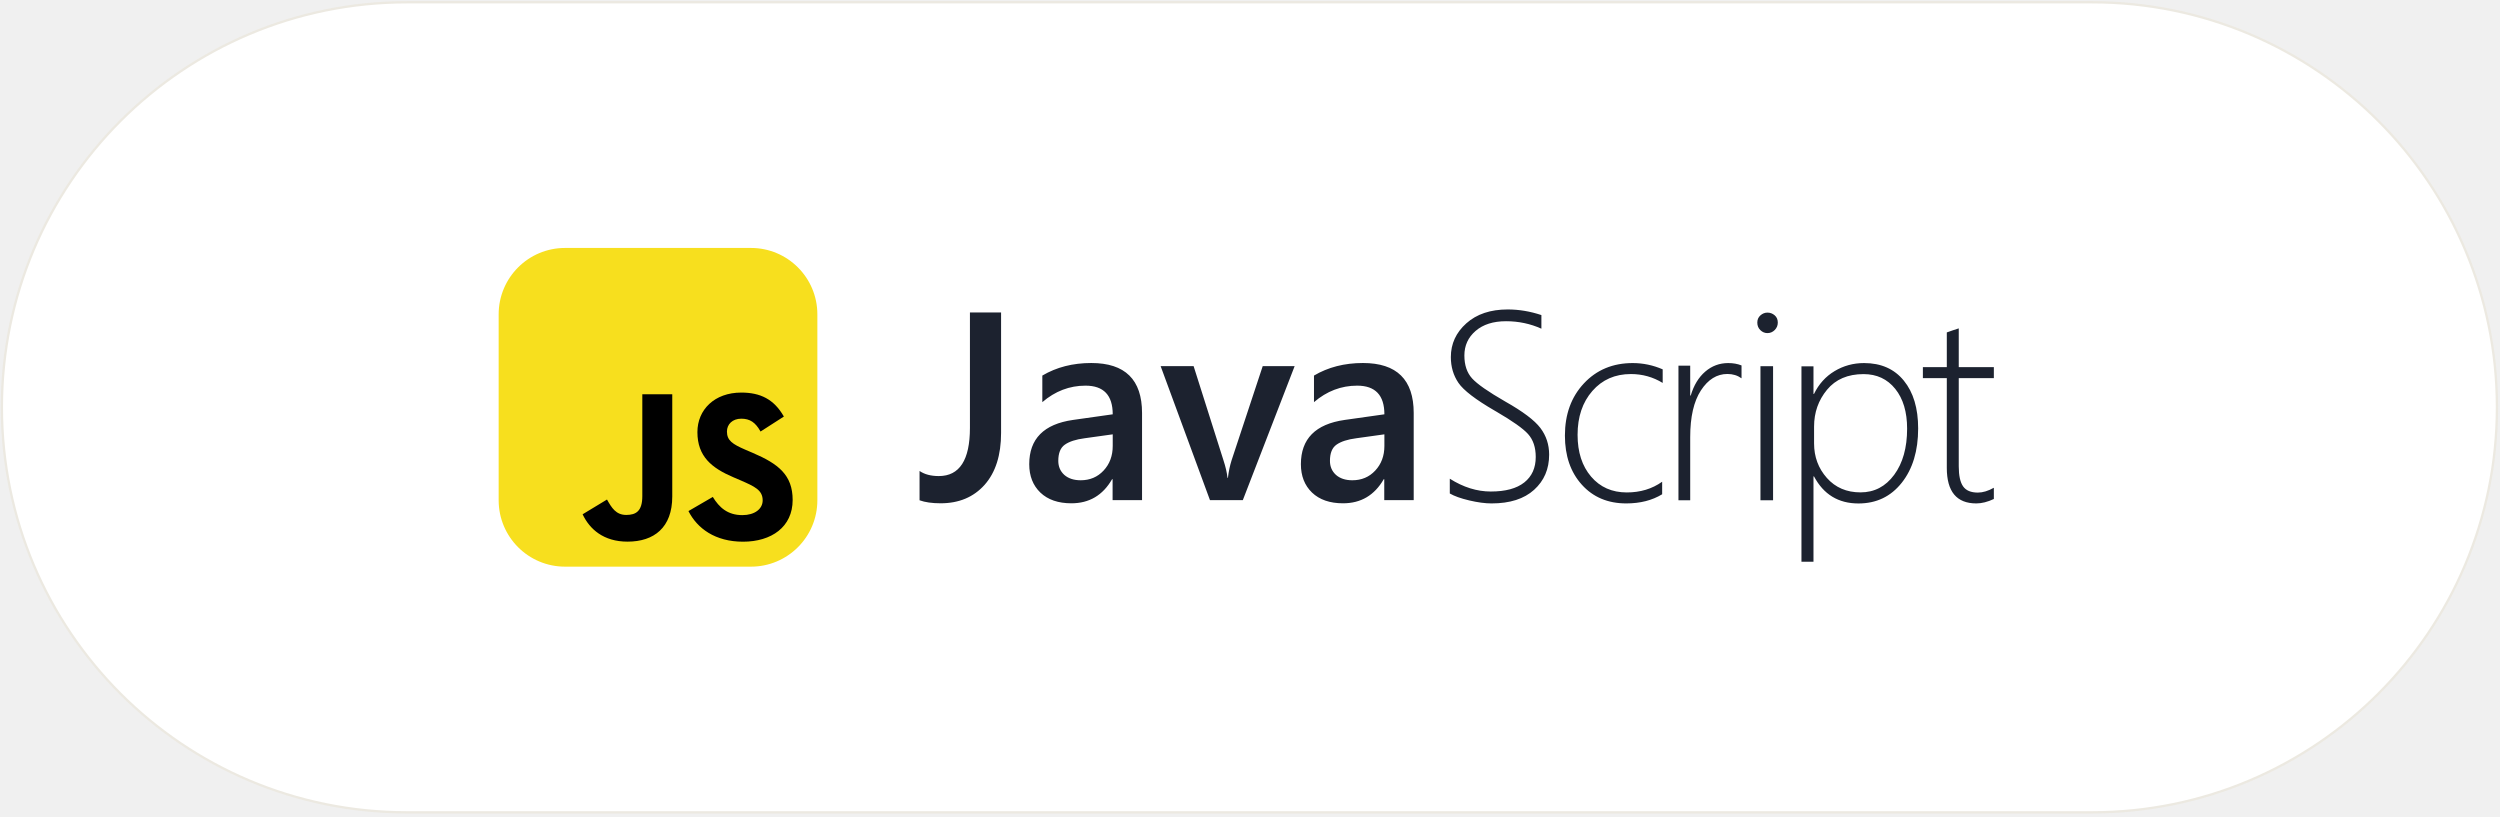
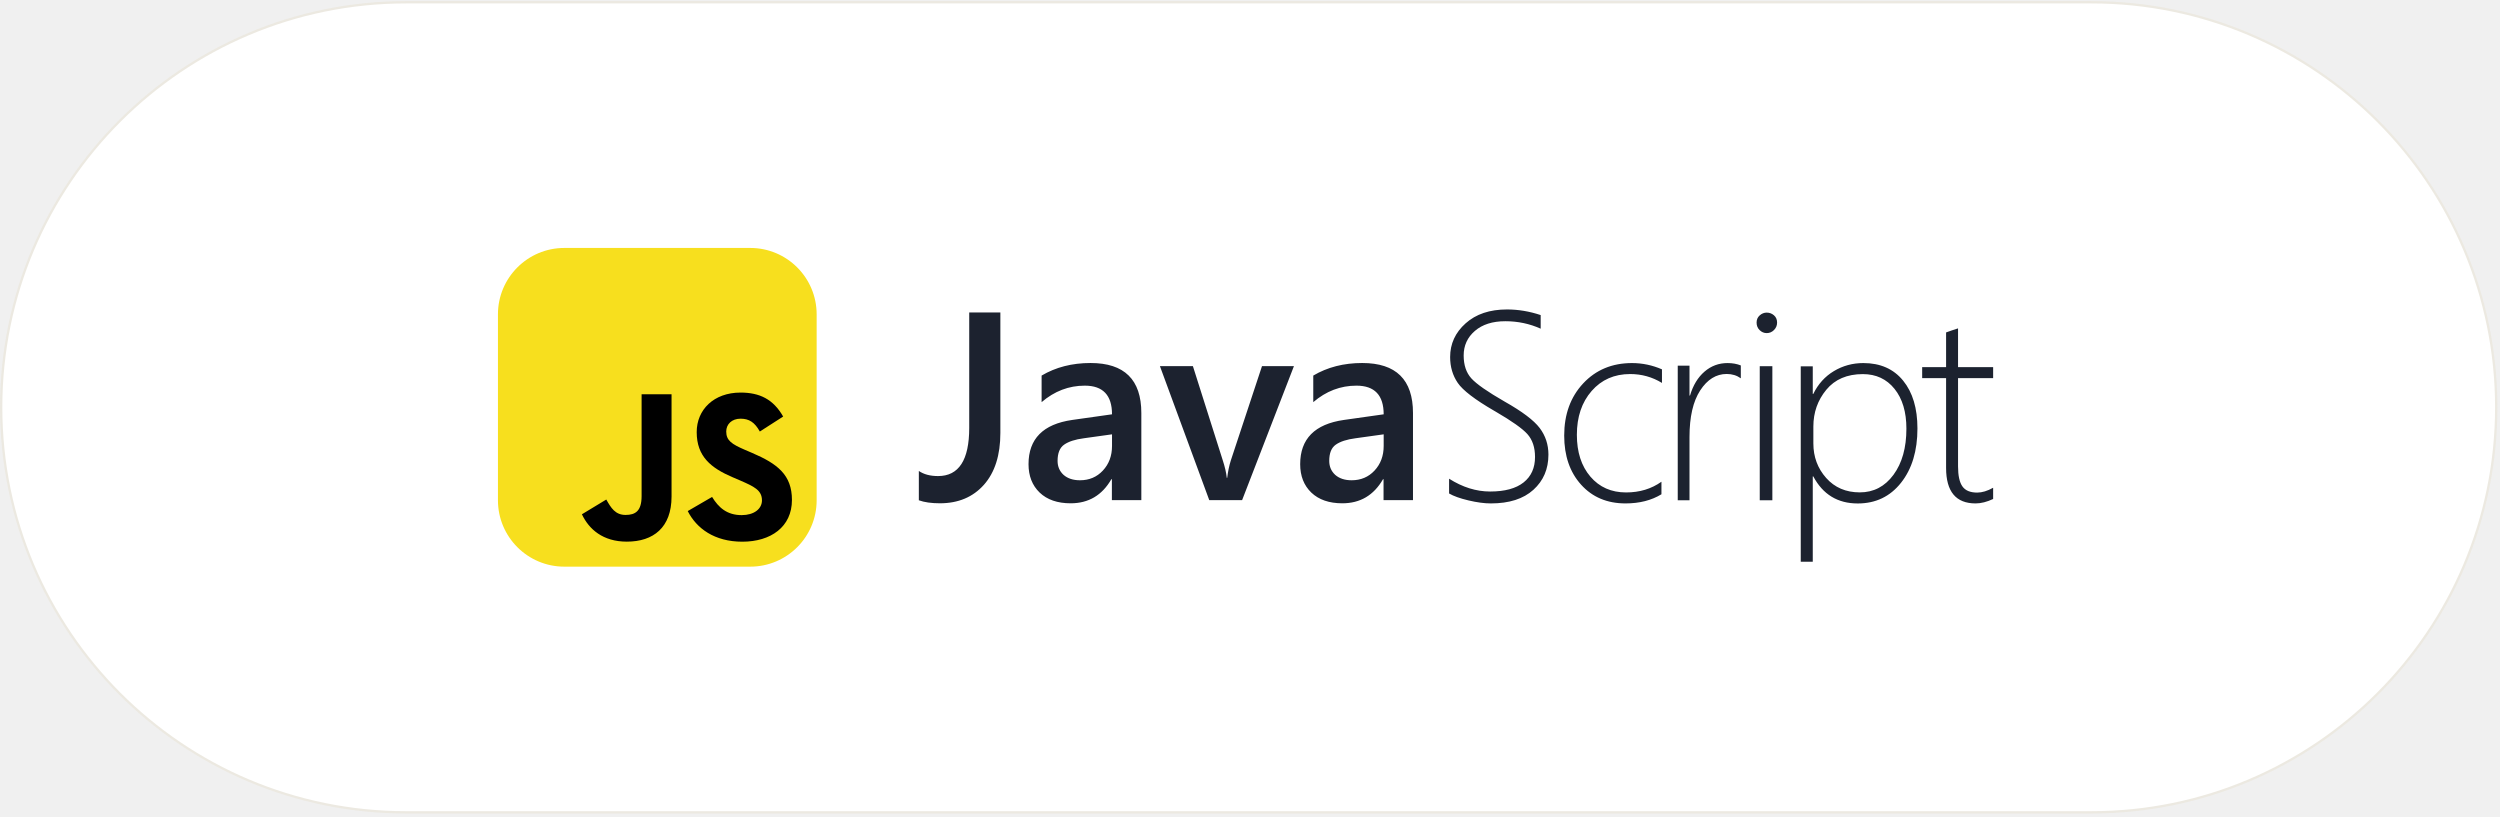
<svg xmlns="http://www.w3.org/2000/svg" width="876" height="286" viewBox="0 0 876 286" fill="none">
-   <path d="M142.586.792h590.416c78.384 0 141.927 63.543 141.927 141.927s-63.543 141.927-141.927 141.927H142.586C64.202 284.646.659 221.103.659 142.719S64.202.792 142.586.792" fill="#fff" />
-   <path d="M142.586.792h590.416c78.384 0 141.927 63.543 141.927 141.927s-63.543 141.927-141.927 141.927H142.586C64.202 284.646.659 221.103.659 142.719S64.202.792 142.586.792Z" stroke="#ECE9E1" stroke-width=".818" />
+   <path d="M142.336.792h590.416c78.384 0 141.927 63.543 141.927 141.927s-63.543 141.927-141.927 141.927H142.336C63.952 284.646.409 221.103.409 142.719S63.952.792 142.336.792" fill="#fff" />
+   <path d="M142.336.792h590.416c78.384 0 141.927 63.543 141.927 141.927s-63.543 141.927-141.927 141.927H142.336C63.952 284.646.409 221.103.409 142.719S63.952.792 142.336.792Z" stroke="#ECE9E1" stroke-width=".818" />
  <g clip-path="url(#a)">
    <g clip-path="url(#b)">
-       <path d="M286.403 86.883H174.73v111.673h111.673z" fill="#F7DF1E" />
-       <path d="M249.762 174.126c2.249 3.673 5.176 6.372 10.352 6.372 4.348 0 7.126-2.173 7.126-5.176 0-3.598-2.854-4.873-7.64-6.966l-2.624-1.126c-7.572-3.226-12.603-7.268-12.603-15.812 0-7.87 5.997-13.862 15.369-13.862 6.672 0 11.468 2.323 14.925 8.403l-8.172 5.247c-1.799-3.227-3.74-4.498-6.753-4.498-3.074 0-5.022 1.95-5.022 4.498 0 3.148 1.95 4.422 6.452 6.372l2.623 1.124c8.917 3.824 13.951 7.722 13.951 16.485 0 9.449-7.422 14.625-17.389 14.625-9.746 0-16.043-4.645-19.123-10.732zm-37.071.909c1.648 2.925 3.148 5.398 6.753 5.398 3.448 0 5.623-1.349 5.623-6.595v-35.682h10.494v35.824c0 10.866-6.371 15.812-15.67 15.812-8.402 0-13.268-4.348-15.743-9.585z" fill="#000" />
+       <path d="M286.153 86.883H174.48v111.673h111.673z" fill="#F7DF1E" />
+       <path d="M249.512 174.126c2.249 3.673 5.176 6.372 10.352 6.372 4.348 0 7.126-2.173 7.126-5.176 0-3.598-2.854-4.873-7.64-6.966l-2.624-1.126c-7.572-3.226-12.603-7.268-12.603-15.812 0-7.87 5.997-13.862 15.369-13.862 6.672 0 11.468 2.323 14.925 8.403l-8.172 5.247c-1.799-3.227-3.74-4.498-6.753-4.498-3.074 0-5.022 1.95-5.022 4.498 0 3.148 1.95 4.422 6.452 6.372l2.623 1.124c8.917 3.824 13.951 7.722 13.951 16.485 0 9.449-7.422 14.625-17.389 14.625-9.746 0-16.043-4.645-19.123-10.732zm-37.071.909c1.648 2.925 3.148 5.398 6.753 5.398 3.448 0 5.623-1.349 5.623-6.595v-35.682h10.494v35.824c0 10.866-6.371 15.812-15.67 15.812-8.402 0-13.268-4.348-15.743-9.585z" fill="#000" />
    </g>
  </g>
-   <path d="M653.164 127.219q8.93 0 13.942 6.162 5.015 6.16 5.015 16.741 0 11.772-5.747 19.032t-15.179 7.26q-10.531 0-15.568-9.482h-.184v29.911h-4.212v-68.478h4.212v9.665h.184q2.518-5.175 7.211-7.993 4.693-2.817 10.326-2.818m-124.849-18.787q5.895 0 11.789 1.971v4.767q-5.804-2.613-12.387-2.613-6.723 0-10.66 3.391t-3.938 8.616q0 5.042 2.694 8.021t11.627 8.112q9.257 5.224 12.318 9.28t3.062 9.326q0 7.562-5.272 12.329-5.273 4.766-14.897 4.766-3.407 0-7.851-1.054-4.443-1.054-6.792-2.429v-5.179q7.09 4.492 14.367 4.492 7.736 0 11.742-3.185t4.006-8.914q0-5.042-2.693-8.043-2.598-2.894-11.04-7.814l-.634-.367q-10.038-5.82-12.709-9.739t-2.67-9.052q0-6.966 5.433-11.823 5.434-4.859 14.505-4.859m43.794 18.787q5.41 0 10.495 2.199v4.761q-5.085-3.113-11.142-3.113-8.322 0-13.5 5.93t-5.178 15.362q0 9.113 4.739 14.653 4.74 5.541 12.506 5.541 7.12 0 12.391-3.754v4.395q-5.271 3.205-12.575 3.205-9.663 0-15.581-6.57-5.918-6.572-5.918-17.195 0-11.174 6.657-18.293 6.658-7.12 17.106-7.121m114.239 1.428h12.297v3.842h-12.297v30.92q0 4.848 1.525 7.02 1.526 2.173 5.168 2.173c1.734 0 3.599-.564 5.604-1.692v3.933q-3.28 1.554-6.149 1.555-10.336 0-10.336-12.44v-31.469h-8.382v-3.842h8.382v-12.166a80 80 0 0 1 2.092-.732 34 34 0 0 0 2.096-.686zm-303.968-1.448q17.792 0 17.793 17.518v30.54h-10.319v-7.337h-.183q-4.861 8.437-14.261 8.437-6.924 0-10.868-3.76-3.898-3.76-3.897-9.951 0-13.297 15.315-15.499l13.94-1.972q0-10.042-9.538-10.042-8.391 0-15.132 5.777v-9.309q7.429-4.402 17.15-4.402m95.189 0q17.793 0 17.792 17.518v30.54h-10.317v-7.337h-.184q-4.86 8.437-14.261 8.437-6.924 0-10.868-3.76-3.898-3.76-3.898-9.951 0-13.297 15.316-15.499l13.941-1.972q0-10.042-9.538-10.042-8.392 0-15.133 5.777v-9.309q7.428-4.402 17.15-4.402m-126.791 24.483q0 11.693-5.777 18.204-5.778 6.466-15.407 6.466-4.494 0-7.383-1.054v-10.272q2.614 1.788 6.741 1.788 10.913 0 10.913-16.874v-40.443h10.913zm254.787-24.463q2.61 0 4.668.83v4.512q-2.105-1.52-4.942-1.519-5.536 0-9.289 5.756t-3.753 16.346v22.149h-4.118V128.14h4.118v10.454h.184q1.6-5.388 5.079-8.381 3.477-2.994 8.053-2.994m15.719 48.074h-4.42v-46.968h4.42zm-192.632-14.166q1.192 3.622 1.467 6.328h.138q.412-3.393 1.284-6.145l10.913-33.016h11.19l-18.16 46.957h-11.509l-17.288-46.957h11.555zm224.34-30.039q-8.277 0-12.809 5.489t-4.532 12.899v5.901q0 7.044 4.486 12.098t11.792 5.055q7.26 0 11.792-6.152t4.532-16.17q0-8.783-4.162-13.951-4.163-5.169-11.099-5.169m-272.95 22.478q-4.586.597-6.925 2.247-2.293 1.605-2.293 5.687 0 2.98 2.11 4.906 2.154 1.88 5.732 1.881 4.86 0 8.024-3.394 3.21-3.438 3.21-8.621v-4.081zm95.188 0q-4.586.597-6.924 2.247-2.293 1.605-2.292 5.687 0 2.98 2.109 4.906 2.155 1.88 5.731 1.881 4.861 0 8.026-3.394 3.21-3.438 3.21-8.621v-4.081zm144.074-44.028q1.446 0 2.543.945 1.095.945 1.095 2.552 0 1.512-1.073 2.599-1.073 1.086-2.565 1.086-1.4 0-2.472-1.039-1.073-1.04-1.073-2.646 0-1.56 1.095-2.528 1.097-.969 2.45-.969" fill="#1C222F" />
+   <path d="M652.914 127.219q8.93 0 13.942 6.162 5.015 6.16 5.015 16.741 0 11.772-5.747 19.032t-15.179 7.26q-10.531 0-15.568-9.482h-.184v29.911h-4.212v-68.478h4.212v9.665h.184q2.518-5.175 7.211-7.993 4.693-2.817 10.326-2.818m-124.849-18.787q5.895 0 11.789 1.971v4.767q-5.804-2.613-12.387-2.613-6.723 0-10.66 3.391t-3.938 8.616q0 5.042 2.694 8.021t11.627 8.112q9.257 5.224 12.318 9.28t3.062 9.326q0 7.562-5.272 12.329-5.273 4.766-14.897 4.766-3.407 0-7.851-1.054-4.443-1.054-6.792-2.429v-5.179q7.09 4.492 14.367 4.492 7.736 0 11.742-3.185t4.006-8.914q0-5.042-2.693-8.043-2.598-2.894-11.04-7.814l-.634-.367q-10.038-5.82-12.709-9.739t-2.67-9.052q0-6.966 5.433-11.823 5.434-4.859 14.505-4.859m43.794 18.787q5.41 0 10.495 2.199v4.761q-5.085-3.113-11.142-3.113-8.322 0-13.5 5.93t-5.178 15.362q0 9.113 4.739 14.653 4.74 5.541 12.506 5.541 7.12 0 12.391-3.754v4.395q-5.271 3.205-12.575 3.205-9.663 0-15.581-6.57-5.918-6.572-5.918-17.195 0-11.174 6.657-18.293 6.658-7.12 17.106-7.121m114.239 1.428h12.297v3.842h-12.297v30.92q0 4.848 1.525 7.02 1.526 2.173 5.168 2.173c1.734 0 3.599-.564 5.604-1.692v3.933q-3.28 1.554-6.149 1.555-10.336 0-10.336-12.44v-31.469h-8.382v-3.842h8.382v-12.166a80 80 0 0 1 2.092-.732 34 34 0 0 0 2.096-.686zm-303.968-1.448q17.792 0 17.793 17.518v30.54h-10.319v-7.337h-.183q-4.861 8.437-14.261 8.437-6.924 0-10.868-3.76-3.897-3.76-3.897-9.951 0-13.297 15.315-15.499l13.94-1.972q0-10.042-9.538-10.042-8.391 0-15.132 5.777v-9.309q7.429-4.402 17.15-4.402m95.189 0q17.793 0 17.792 17.518v30.54h-10.317v-7.337h-.184q-4.86 8.437-14.261 8.437-6.924 0-10.868-3.76-3.898-3.76-3.898-9.951 0-13.297 15.316-15.499l13.941-1.972q0-10.042-9.538-10.042-8.392 0-15.133 5.777v-9.309q7.428-4.402 17.15-4.402m-126.791 24.483q0 11.693-5.777 18.204-5.778 6.466-15.407 6.466-4.494 0-7.383-1.054v-10.272q2.614 1.788 6.741 1.788 10.913 0 10.913-16.874v-40.443h10.913zm254.787-24.463q2.61 0 4.668.83v4.512q-2.105-1.52-4.942-1.519-5.536 0-9.289 5.756t-3.753 16.346v22.149h-4.118V128.14h4.118v10.454h.184q1.6-5.388 5.079-8.381 3.477-2.994 8.053-2.994m15.719 48.074h-4.42v-46.968h4.42zm-192.632-14.166q1.192 3.622 1.467 6.328h.138q.412-3.393 1.284-6.145l10.913-33.016h11.19l-18.16 46.957h-11.509l-17.288-46.957h11.555zm224.34-30.039q-8.277 0-12.809 5.489t-4.532 12.899v5.901q0 7.044 4.486 12.098t11.792 5.055q7.26 0 11.792-6.152t4.532-16.17q0-8.783-4.162-13.951-4.163-5.169-11.099-5.169m-272.95 22.478q-4.586.597-6.925 2.247-2.293 1.605-2.293 5.687 0 2.98 2.11 4.906 2.154 1.88 5.732 1.881 4.86 0 8.024-3.394 3.21-3.438 3.21-8.621v-4.081zm95.188 0q-4.586.597-6.924 2.247-2.293 1.605-2.292 5.687 0 2.98 2.109 4.906 2.155 1.88 5.731 1.881 4.861 0 8.026-3.394 3.21-3.438 3.21-8.621v-4.081zm144.074-44.028q1.446 0 2.543.945 1.095.945 1.095 2.552 0 1.512-1.073 2.599-1.073 1.086-2.565 1.086-1.4 0-2.472-1.039-1.073-1.04-1.073-2.646 0-1.56 1.095-2.528 1.097-.969 2.45-.969" fill="#1C222F" />
  <defs>
    <clipPath id="a">
-       <path fill="#fff" d="M174.73 86.883h111.673v111.673H174.73z" />
+       <path fill="#fff" d="M174.48 86.883h111.673v111.673H174.48z" />
    </clipPath>
    <clipPath id="b">
-       <rect x="174.73" y="86.883" width="111.673" height="111.673" rx="23.264" fill="#fff" />
+       <rect x="174.48" y="86.883" width="111.673" height="111.673" rx="23.264" fill="#fff" />
    </clipPath>
  </defs>
</svg>
